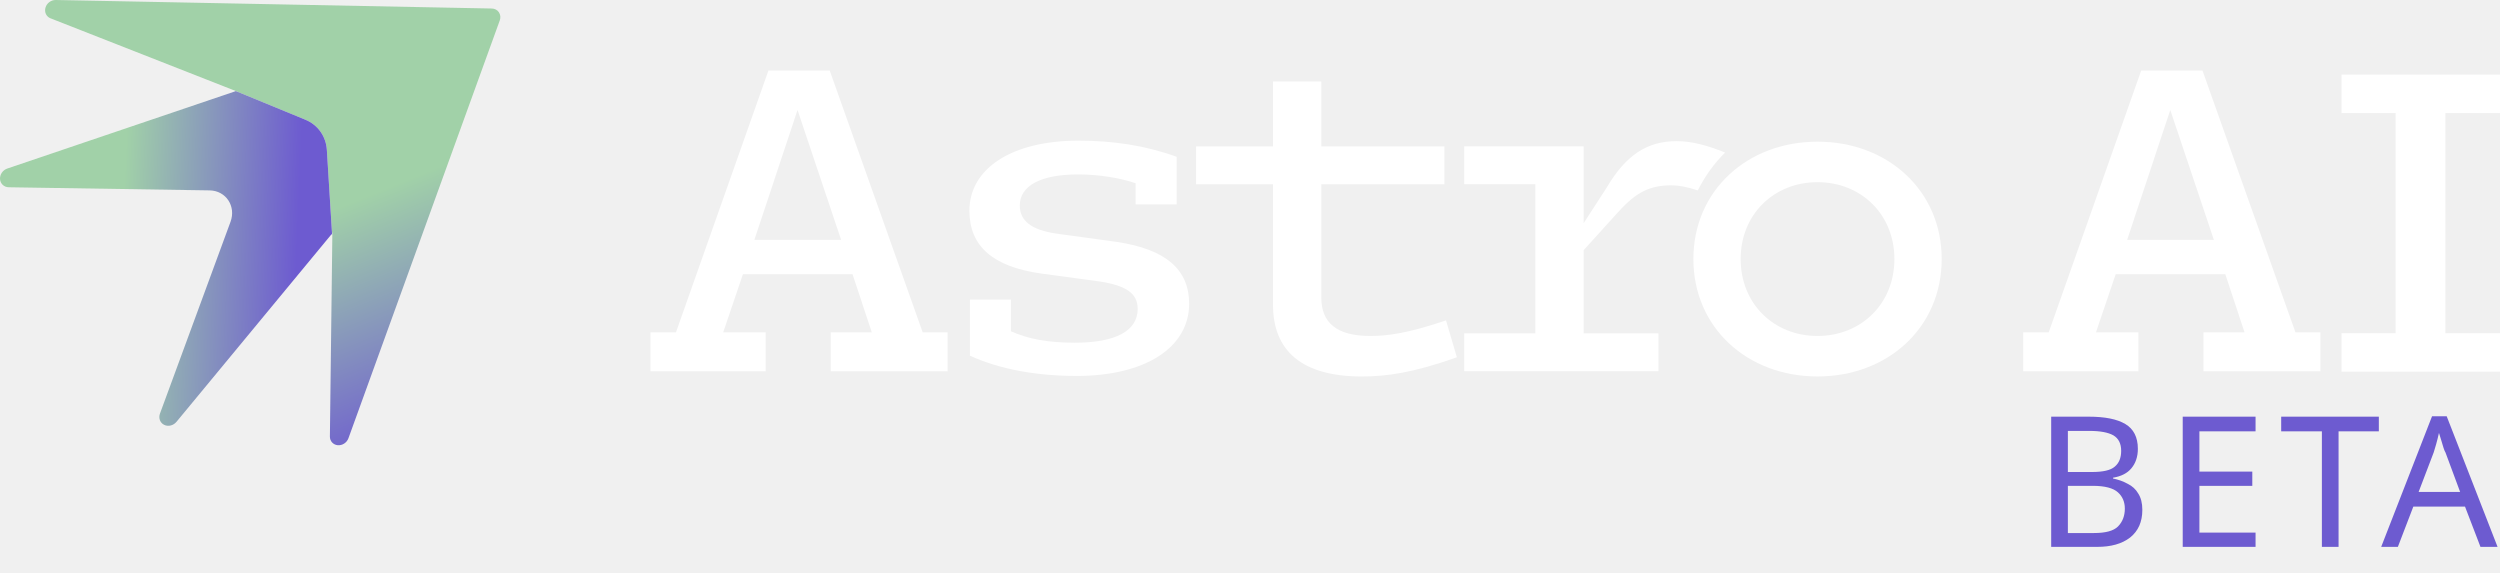
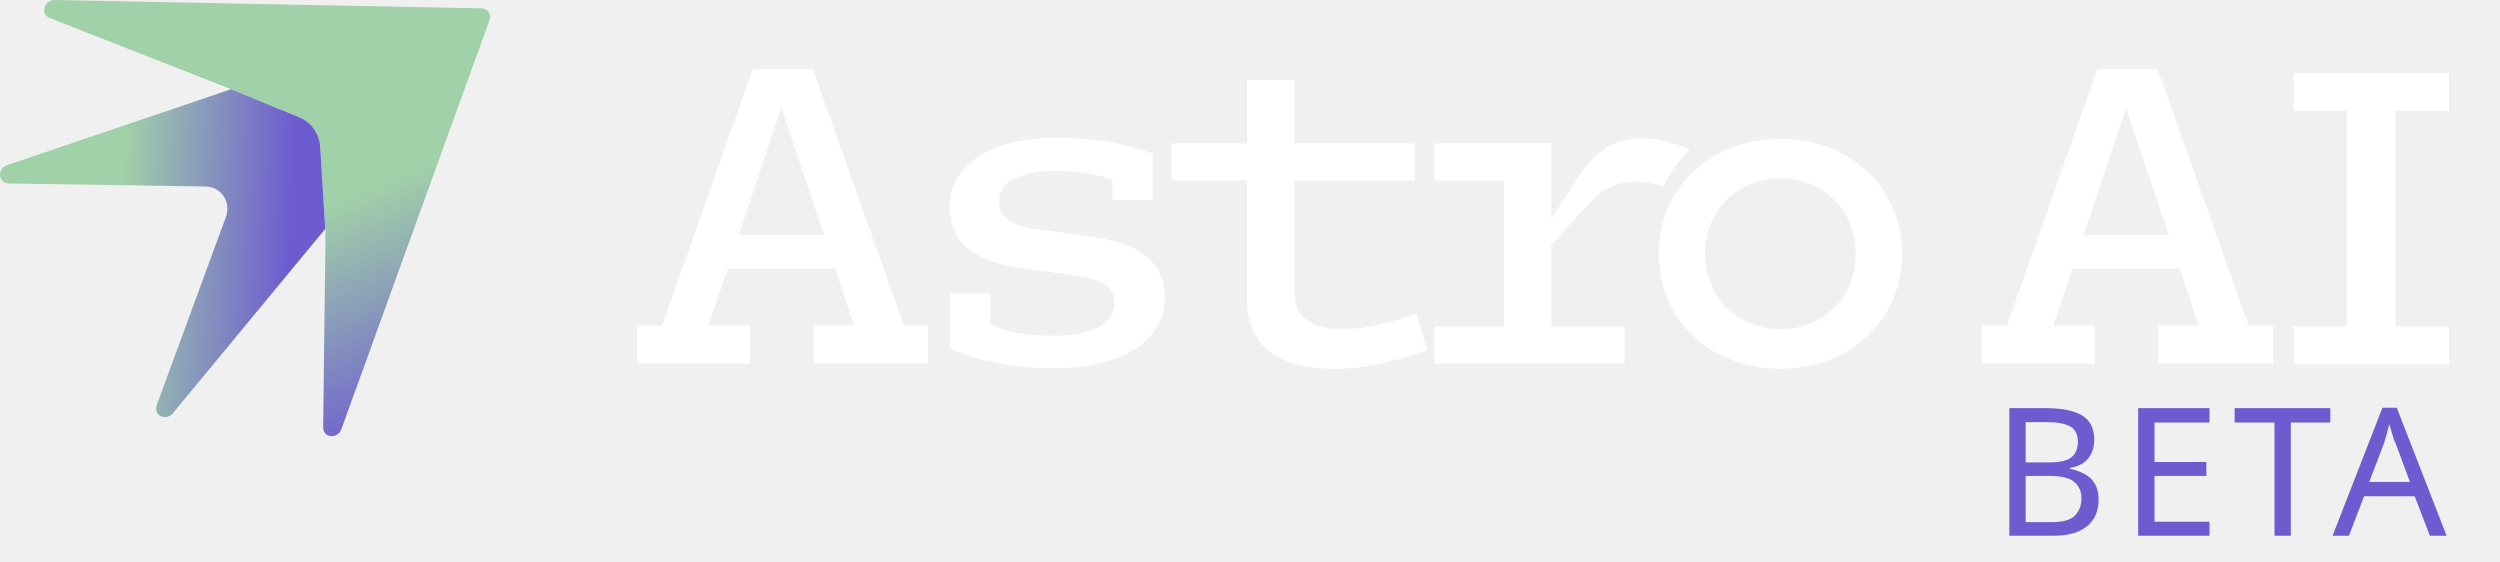
- <svg xmlns="http://www.w3.org/2000/svg" width="96" height="22" viewBox="0 0 96 22" fill="none">
+ <svg xmlns="http://www.w3.org/2000/svg" width="98" height="22" viewBox="0 0 98 22" fill="none">
  <path d="M25.957 12.761L29.508 2.708H31.861L35.431 12.761H36.389V14.257H31.9V12.761H33.476L32.737 10.528H28.529L27.771 12.761H29.401V14.257H24.979V12.761H25.956H25.957ZM32.299 9.211L30.625 4.224L28.968 9.211H32.3H32.299Z" fill="white" />
  <path d="M41.335 14.436C39.859 14.436 38.422 14.197 37.245 13.658V11.504H38.82V12.721C39.479 13.02 40.257 13.16 41.274 13.16C42.849 13.16 43.687 12.701 43.687 11.863C43.687 11.265 43.248 10.965 42.211 10.806L39.997 10.506C38.123 10.247 37.225 9.449 37.225 8.093C37.225 6.478 38.84 5.401 41.413 5.401C42.729 5.401 43.966 5.581 45.183 6.02V7.85H43.608V7.037C43.03 6.837 42.212 6.698 41.395 6.698C39.958 6.698 39.16 7.136 39.16 7.894C39.16 8.473 39.599 8.832 40.576 8.972L42.891 9.291C44.764 9.57 45.663 10.348 45.663 11.664C45.663 13.339 43.987 14.437 41.335 14.437V14.436Z" fill="white" />
  <path d="M52.614 12.901C53.291 12.901 54.05 12.801 55.527 12.303L55.944 13.719C54.27 14.317 53.231 14.457 52.294 14.457C49.98 14.457 48.883 13.46 48.883 11.704V7.077H45.93V5.621H48.883V3.127H50.738V5.621H55.466V7.077H50.738V11.425C50.738 12.382 51.316 12.901 52.613 12.901H52.614Z" fill="white" />
  <path d="M65.026 9.948C65.026 7.315 67.1 5.44 69.793 5.44C72.486 5.44 74.561 7.315 74.561 9.948C74.561 12.582 72.486 14.456 69.793 14.456C67.1 14.456 65.026 12.582 65.026 9.948ZM72.745 9.948C72.745 8.233 71.469 6.996 69.792 6.996C68.115 6.996 66.841 8.233 66.841 9.948C66.841 11.664 68.117 12.901 69.792 12.901C71.467 12.901 72.745 11.664 72.745 9.948Z" fill="white" />
  <path d="M62.149 8.133C62.828 7.375 63.365 7.116 64.184 7.116C64.462 7.116 64.777 7.176 65.195 7.311C65.469 6.771 65.816 6.28 66.243 5.859C65.568 5.583 64.961 5.42 64.383 5.42C63.246 5.42 62.428 5.958 61.69 7.214L60.812 8.57V5.619H56.225V7.074H58.957V12.799H56.225V14.255H63.684V12.799H60.812V9.607L62.148 8.131L62.149 8.133Z" fill="white" />
  <path d="M91.992 12.796V4.342H89.914V2.864H96.001V4.342H93.903V12.796H96.001V14.273H89.914V12.796H91.992Z" fill="white" />
  <path d="M78.671 12.761L82.222 2.708H84.575L88.145 12.761H89.103V14.257H84.614V12.761H86.19L85.451 10.528H81.243L80.485 12.761H82.115V14.257H77.692V12.761H78.67H78.671ZM85.013 9.211L83.339 4.224L81.682 9.211H85.014H85.013Z" fill="white" />
  <path d="M1.746 0.294C1.795 0.121 1.961 -0.003 2.138 6.94822e-05L18.885 0.327C18.998 0.329 19.098 0.382 19.158 0.472C19.218 0.562 19.23 0.677 19.191 0.785L13.38 16.829C13.318 17 13.144 17.113 12.968 17.096C12.792 17.079 12.665 16.938 12.668 16.761L12.763 8.925L12.749 8.941L12.551 5.757C12.519 5.235 12.206 4.795 11.73 4.599L9.162 3.542L9.167 3.54L1.939 0.703C1.778 0.64 1.697 0.467 1.746 0.294Z" fill="url(#paint0_linear_dark)" />
  <path d="M0.001 6.88C-0.012 6.703 0.106 6.53 0.282 6.471L9.057 3.498L11.73 4.599C12.206 4.795 12.518 5.235 12.551 5.756L12.752 8.998L12.741 9.019L12.741 8.982L6.776 16.199C6.656 16.343 6.457 16.392 6.301 16.313C6.146 16.235 6.079 16.053 6.143 15.881L8.852 8.517C9.072 7.917 8.676 7.321 8.049 7.311L0.336 7.191C0.156 7.188 0.015 7.057 0.001 6.88Z" fill="url(#paint1_linear_dark)" />
  <defs>
    <linearGradient id="paint0_linear_dark" x1="11.874" y1="18.805" x2="8.254" y2="9.896" gradientUnits="userSpaceOnUse">
      <stop stop-color="#6D5BD0" />
      <stop offset="1" stop-color="#A1D1A8" />
    </linearGradient>
    <linearGradient id="paint1_linear_dark" x1="11.412" y1="9.445" x2="4.678" y2="9.15" gradientUnits="userSpaceOnUse">
      <stop stop-color="#6D5BD0" />
      <stop offset="1" stop-color="#A1D1A8" />
    </linearGradient>
  </defs>
  <text x="87" y="21" text-anchor="middle" font-family="sans-serif" font-size="7" letter-spacing="0.5" fill="#6D5BD0">BETA</text>
</svg>
